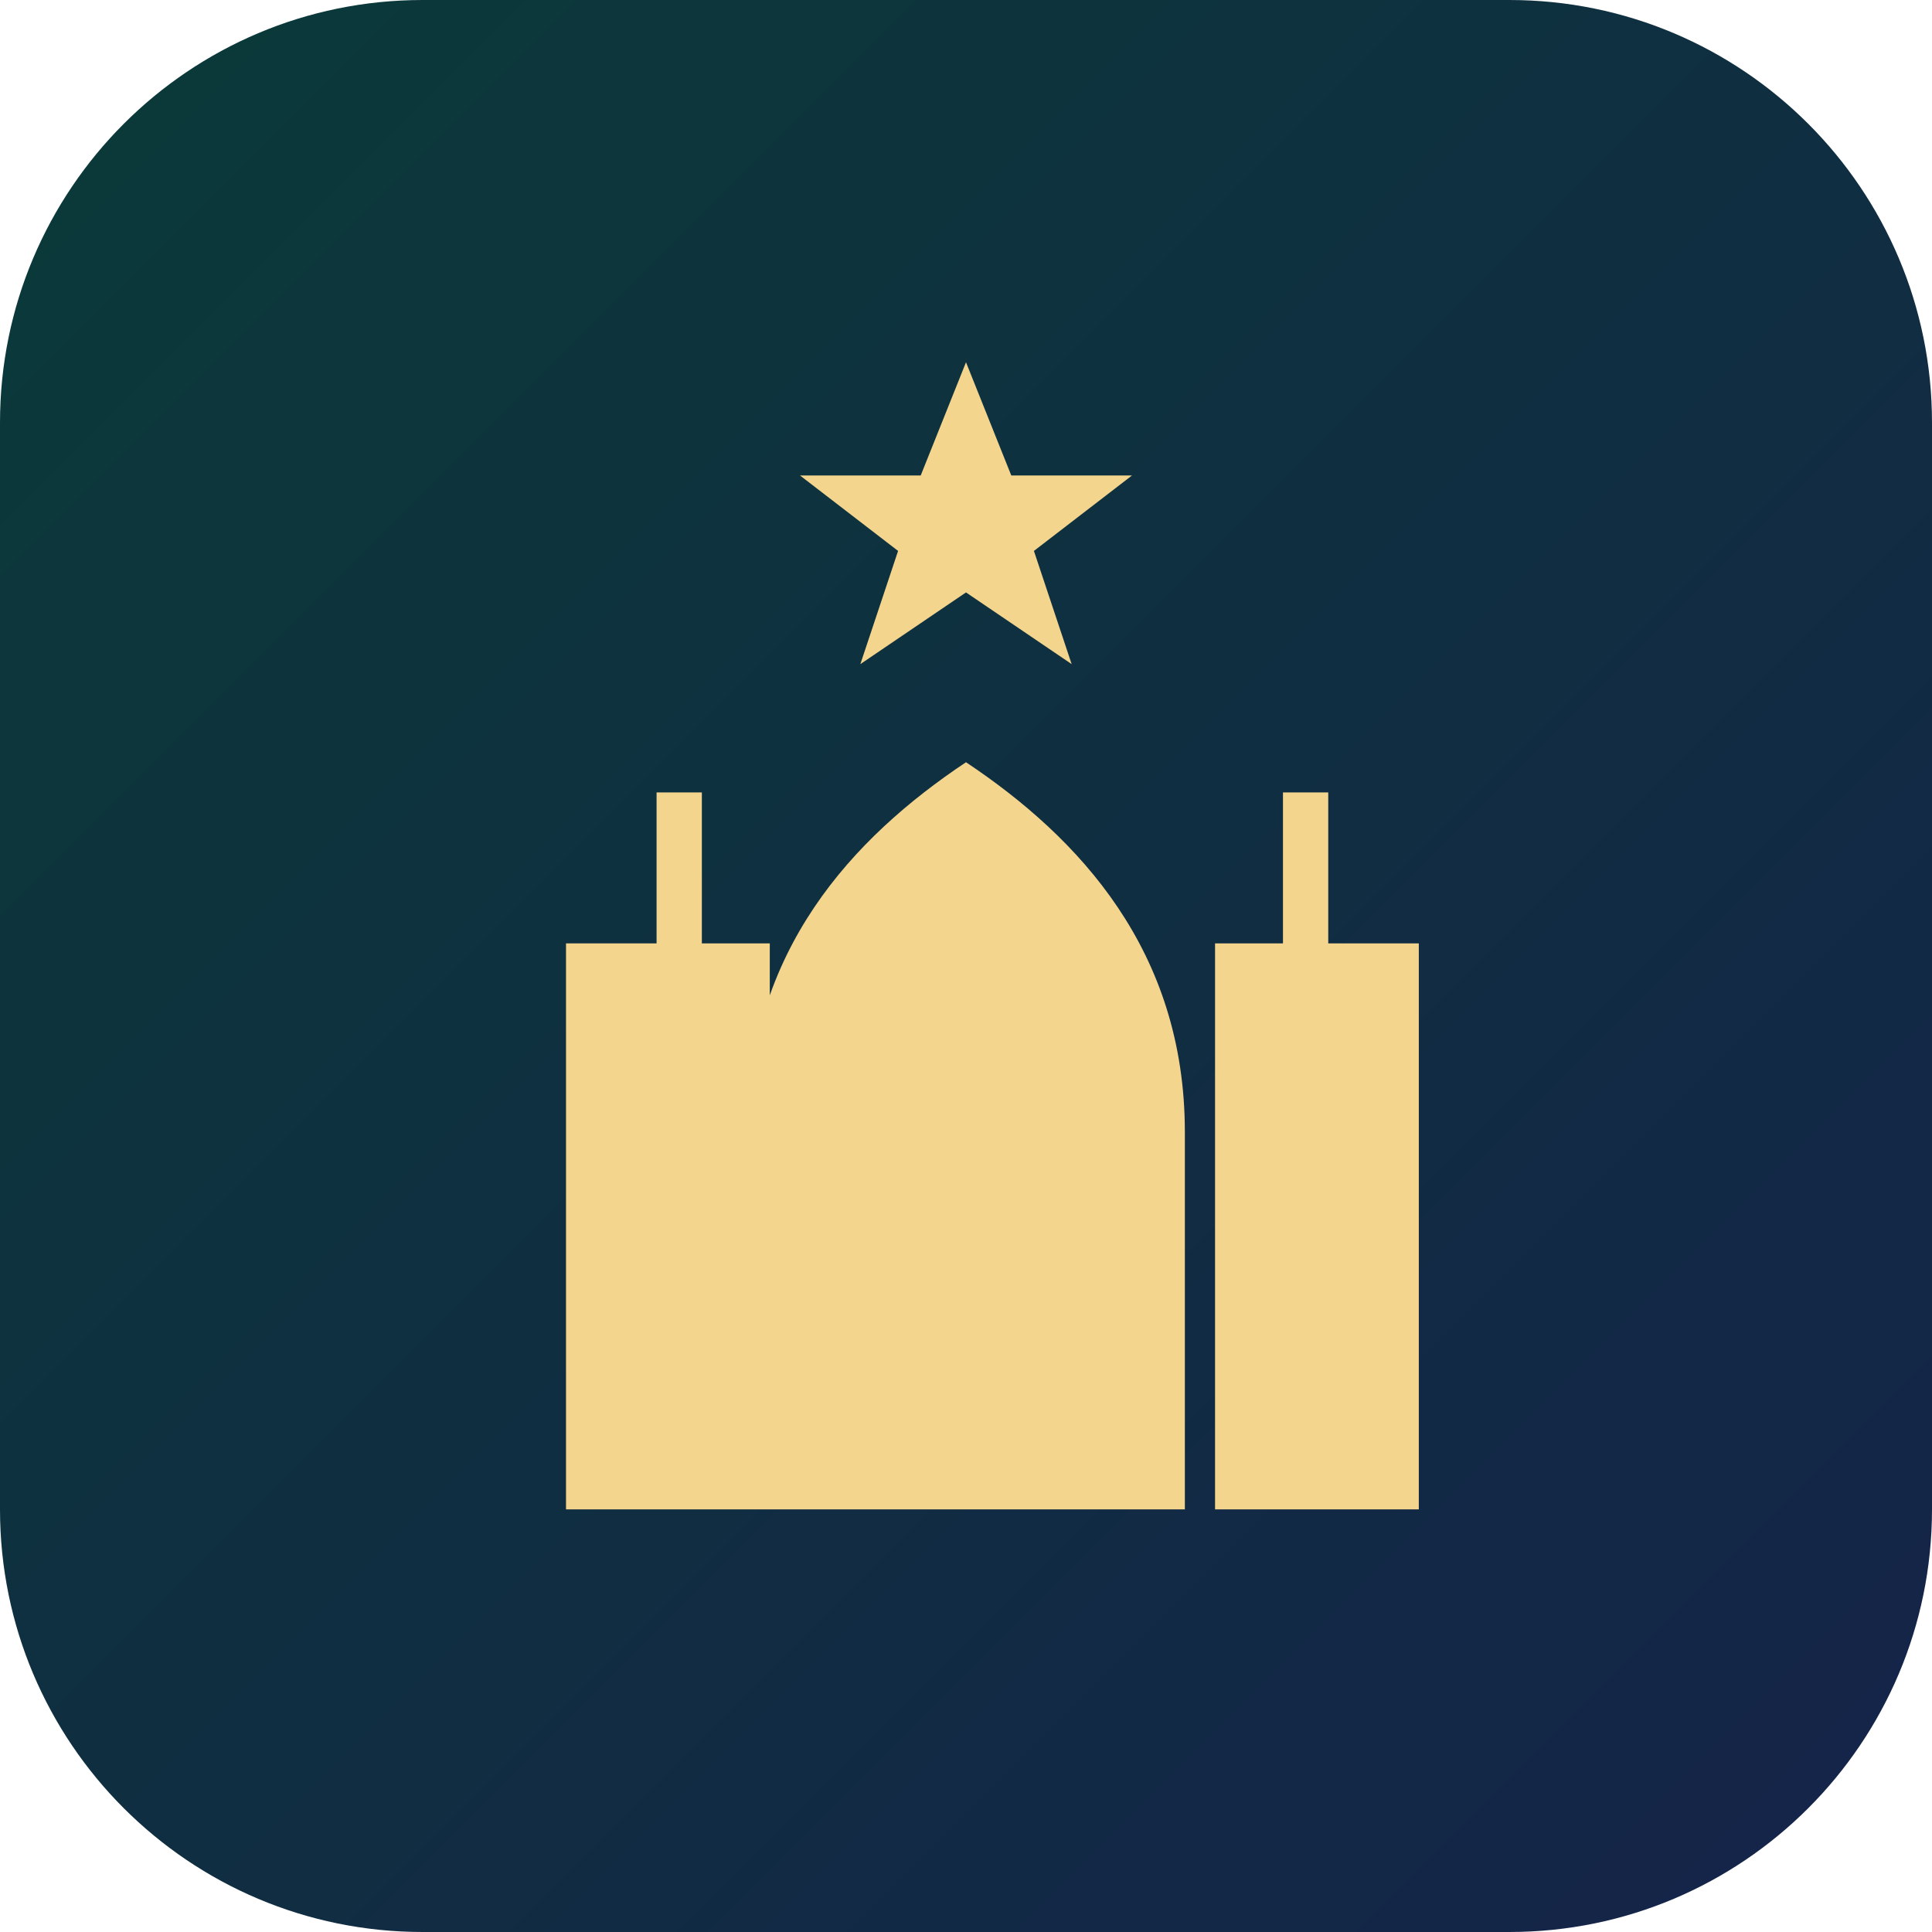
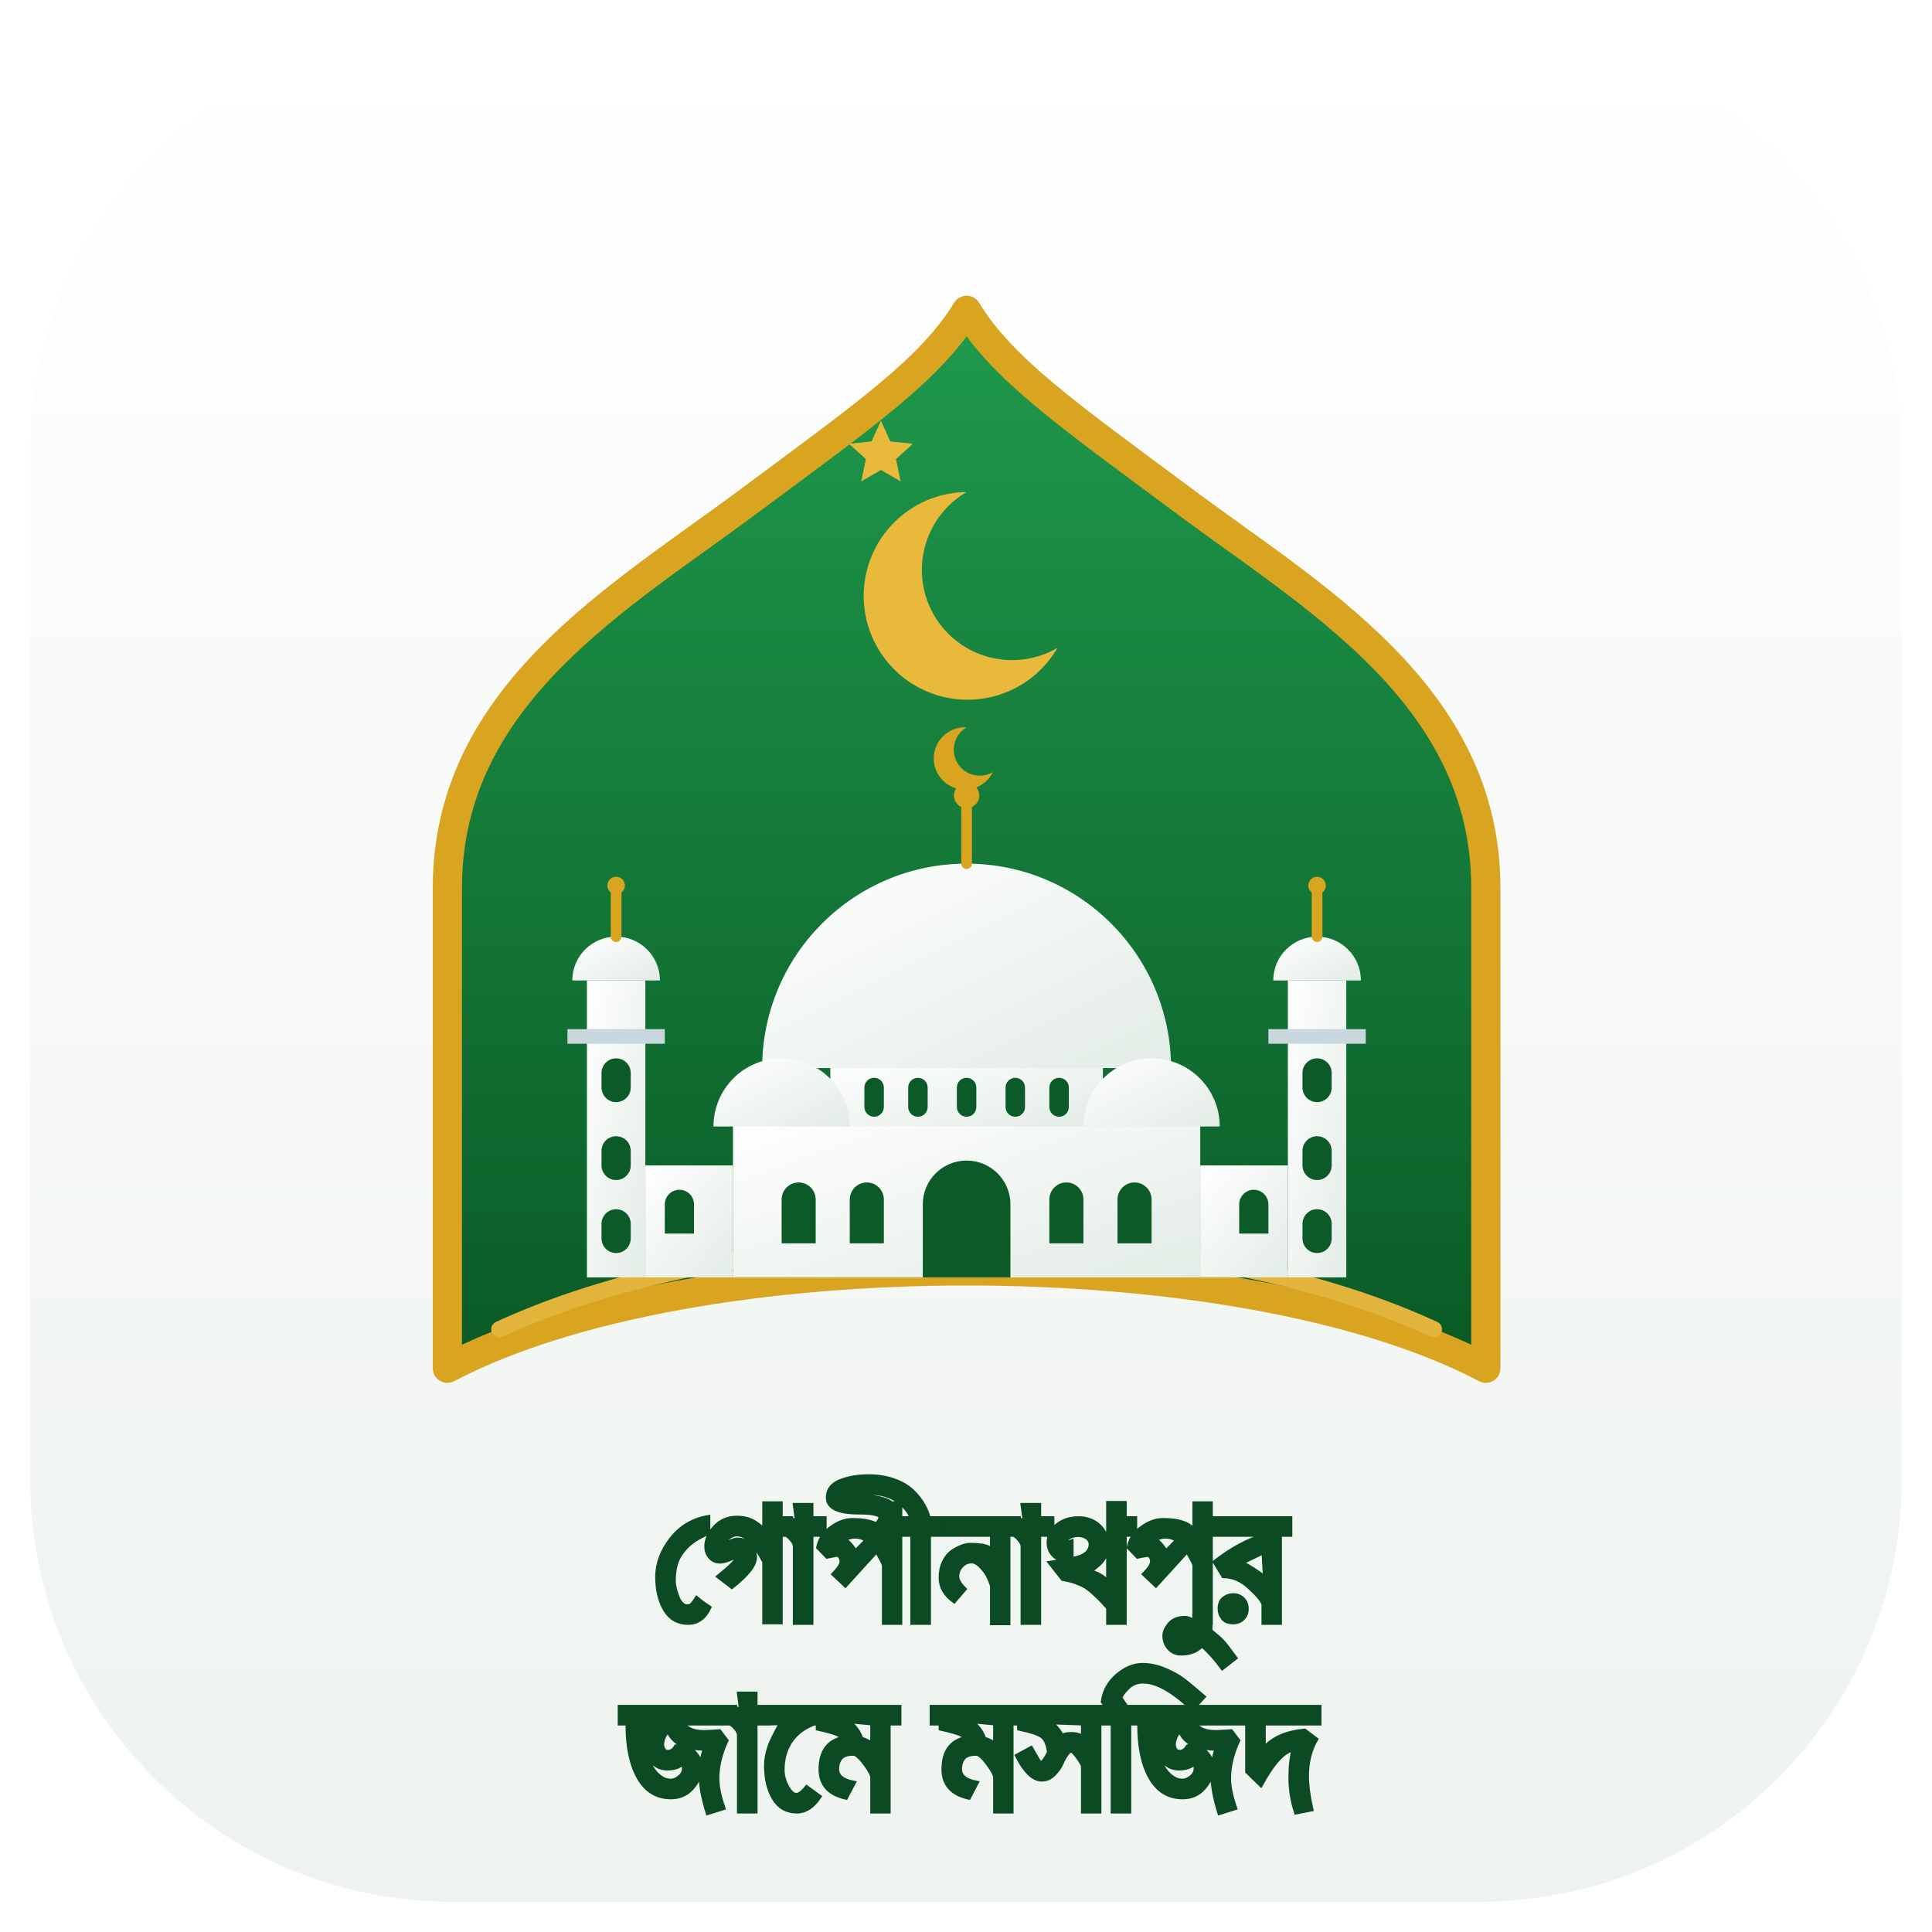
- <svg xmlns="http://www.w3.org/2000/svg" viewBox="0 0 512 512">
+ <svg xmlns="http://www.w3.org/2000/svg" viewBox="0 0 512 512" width="512" height="512">
  <defs>
-     <linearGradient id="g" x1="0" y1="0" x2="1" y2="1">
-       <stop offset="0" stop-color="#0a3a38" />
-       <stop offset="1" stop-color="#15234a" />
+     <linearGradient id="ag" x1="0" y1="0" x2="0" y2="1">
+       <stop offset="0" stop-color="#1f9a4c" />
+       <stop offset="1" stop-color="#0a5a26" />
+     </linearGradient>
+     <linearGradient id="mi" x1="0" y1="0" x2="1" y2="1">
+       <stop offset="0" stop-color="#ffffff" />
+       <stop offset="1" stop-color="#e3ece6" />
+     </linearGradient>
+     <linearGradient id="tb" x1="0" y1="0" x2="0" y2="1">
+       <stop offset="0" stop-color="#ffffff" />
+       <stop offset="1" stop-color="#eef3ef" />
    </linearGradient>
  </defs>
-   <rect width="512" height="512" rx="112" fill="url(#g)" />
-   <path fill="#f4d58d" d="M256 96l12 30h32l-26 20 10 30-28-19-28 19 10-30-26-20h32zM150 400V250h24v-40h12v40h18v150zM322 400V250h18v-40h12v40h24v150zM198 400V300c0-48 28-78 58-98 30 20 58 50 58 98v100z" />
+   <rect x="8" y="8" width="496" height="496" rx="112" fill="url(#tb)" />
+   <g transform="translate(36 10) scale(0.86)">
+     <path d="M96 410V262C96 202 150 172 190 142C225 116 245 102 256 84C267 102 287 116 322 142C362 172 416 202 416 262V410C340 370 172 370 96 410Z" fill="url(#ag)" stroke="#d9a520" stroke-width="9" stroke-linejoin="round" />
+     <path d="M112 398C190 362 322 362 400 398" fill="none" stroke="#e2b43c" stroke-width="5" stroke-linecap="round" />
+     <path d="M256 140a32 32 0 1 0 28 48 25 25 0 1 1-28-48z" fill="#e8b93a" />
+     <path d="M292 150l3.6 8 8.7.9-6.5 5.9 1.8 8.6-7.6-4.4-7.6 4.4 1.8-8.6-6.5-5.9 8.7-.9z" fill="#e8b93a" transform="translate(-4 -2) scale(.8)" />
+     <g transform="translate(256 382) scale(1.5) translate(-100 -125)">
+       <g fill="url(#mi)">
+         <rect x="52" y="92" width="96" height="33" />
+         <rect x="72" y="80" width="56" height="14" />
+         <path d="M58 82A42 42 0 0 1 142 82Z" />
+         <path d="M48 94A14 14 0 0 1 76 94Z" />
+         <path d="M124 94A14 14 0 0 1 152 94Z" />
+         <rect x="34" y="102" width="18" height="23" />
+         <rect x="148" y="102" width="18" height="23" />
+         <rect x="22" y="64" width="12" height="61" />
+         <path d="M19 64A9 9 0 0 1 37 64Z" />
+         <rect x="166" y="64" width="12" height="61" />
+         <path d="M163 64A9 9 0 0 1 181 64Z" />
+       </g>
+       <g fill="#c9d7df">
+         <rect x="18" y="74" width="20" height="3" />
+         <rect x="162" y="74" width="20" height="3" />
+       </g>
+       <g stroke="#d9a520" stroke-width="2.2" stroke-linecap="round" fill="none">
+         <path d="M100 40V28M28 55V46M172 55V46" />
+       </g>
+       <g fill="#d9a520">
+         <circle cx="100" cy="26" r="2.6" />
+         <circle cx="28" cy="44.5" r="1.8" />
+         <circle cx="172" cy="44.5" r="1.8" />
+         <path d="M100 12a6.4 6.4 0 1 0 5.4 9.2 5 5 0 1 1-5.4-9.2z" />
+       </g>
+       <g fill="#0b5a28">
+         <path d="M91 125v-15a9 9 0 0 1 18 0v15z" />
+         <path d="M62 118v-9a3.5 3.5 0 0 1 7 0v9zM76 118v-9a3.5 3.5 0 0 1 7 0v9zM117 118v-9a3.5 3.5 0 0 1 7 0v9zM131 118v-9a3.5 3.5 0 0 1 7 0v9z" />
+         <path d="M38 116v-6a3 3 0 0 1 6 0v6zM156 116v-6a3 3 0 0 1 6 0v6z" />
+         <rect x="25" y="80" width="6" height="9" rx="3" />
+         <rect x="25" y="96" width="6" height="9" rx="3" />
+         <rect x="25" y="111" width="6" height="9" rx="3" />
+         <rect x="169" y="80" width="6" height="9" rx="3" />
+         <rect x="169" y="96" width="6" height="9" rx="3" />
+         <rect x="169" y="111" width="6" height="9" rx="3" />
+         <rect x="79" y="84" width="4" height="8" rx="2" />
+         <rect x="88" y="84" width="4" height="8" rx="2" />
+         <rect x="98" y="84" width="4" height="8" rx="2" />
+         <rect x="108" y="84" width="4" height="8" rx="2" />
+         <rect x="117" y="84" width="4" height="8" rx="2" />
+       </g>
+     </g>
+   </g>
+   <g font-family="Hind Siliguri,FreeSans,sans-serif" font-weight="700" fill="#0b4a22" text-anchor="middle" font-size="46">
+     <text x="256" y="430" stroke="#0b4a22" stroke-width="1.2">গোপীনাথপুর</text>
+     <text x="256" y="480" stroke="#0b4a22" stroke-width="1.2">জামে মসজিদ</text>
+   </g>
</svg>
